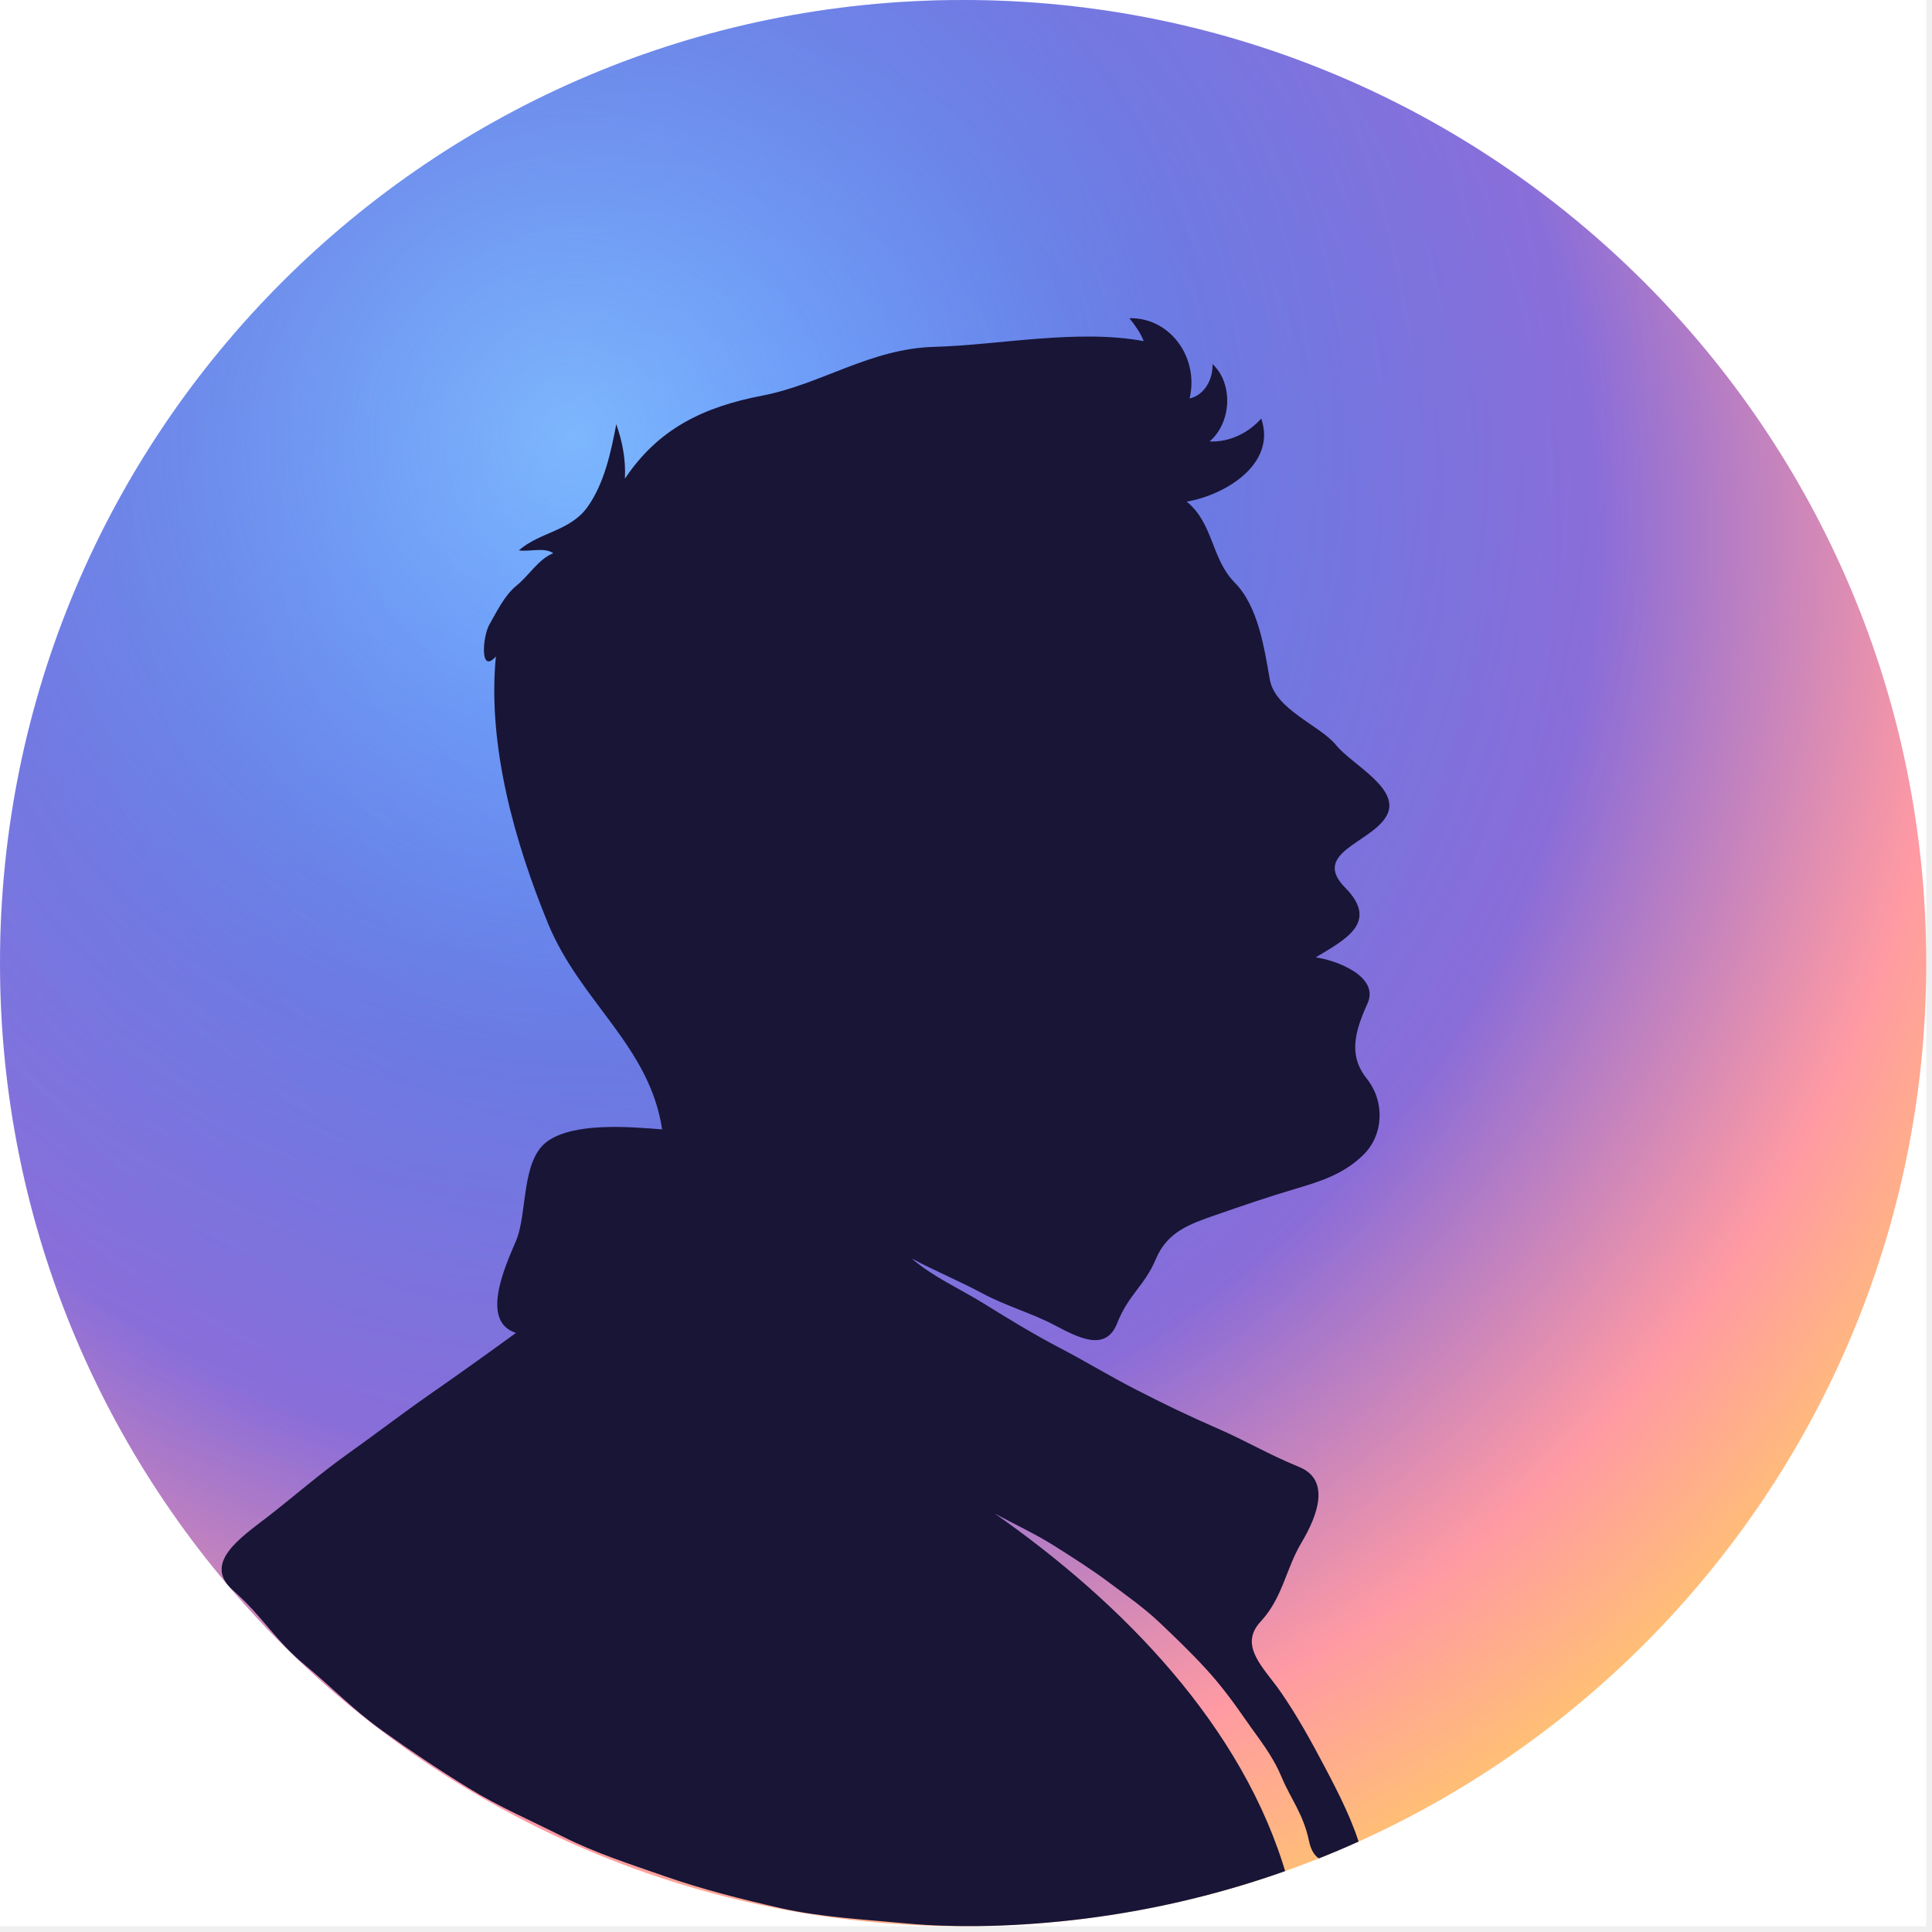
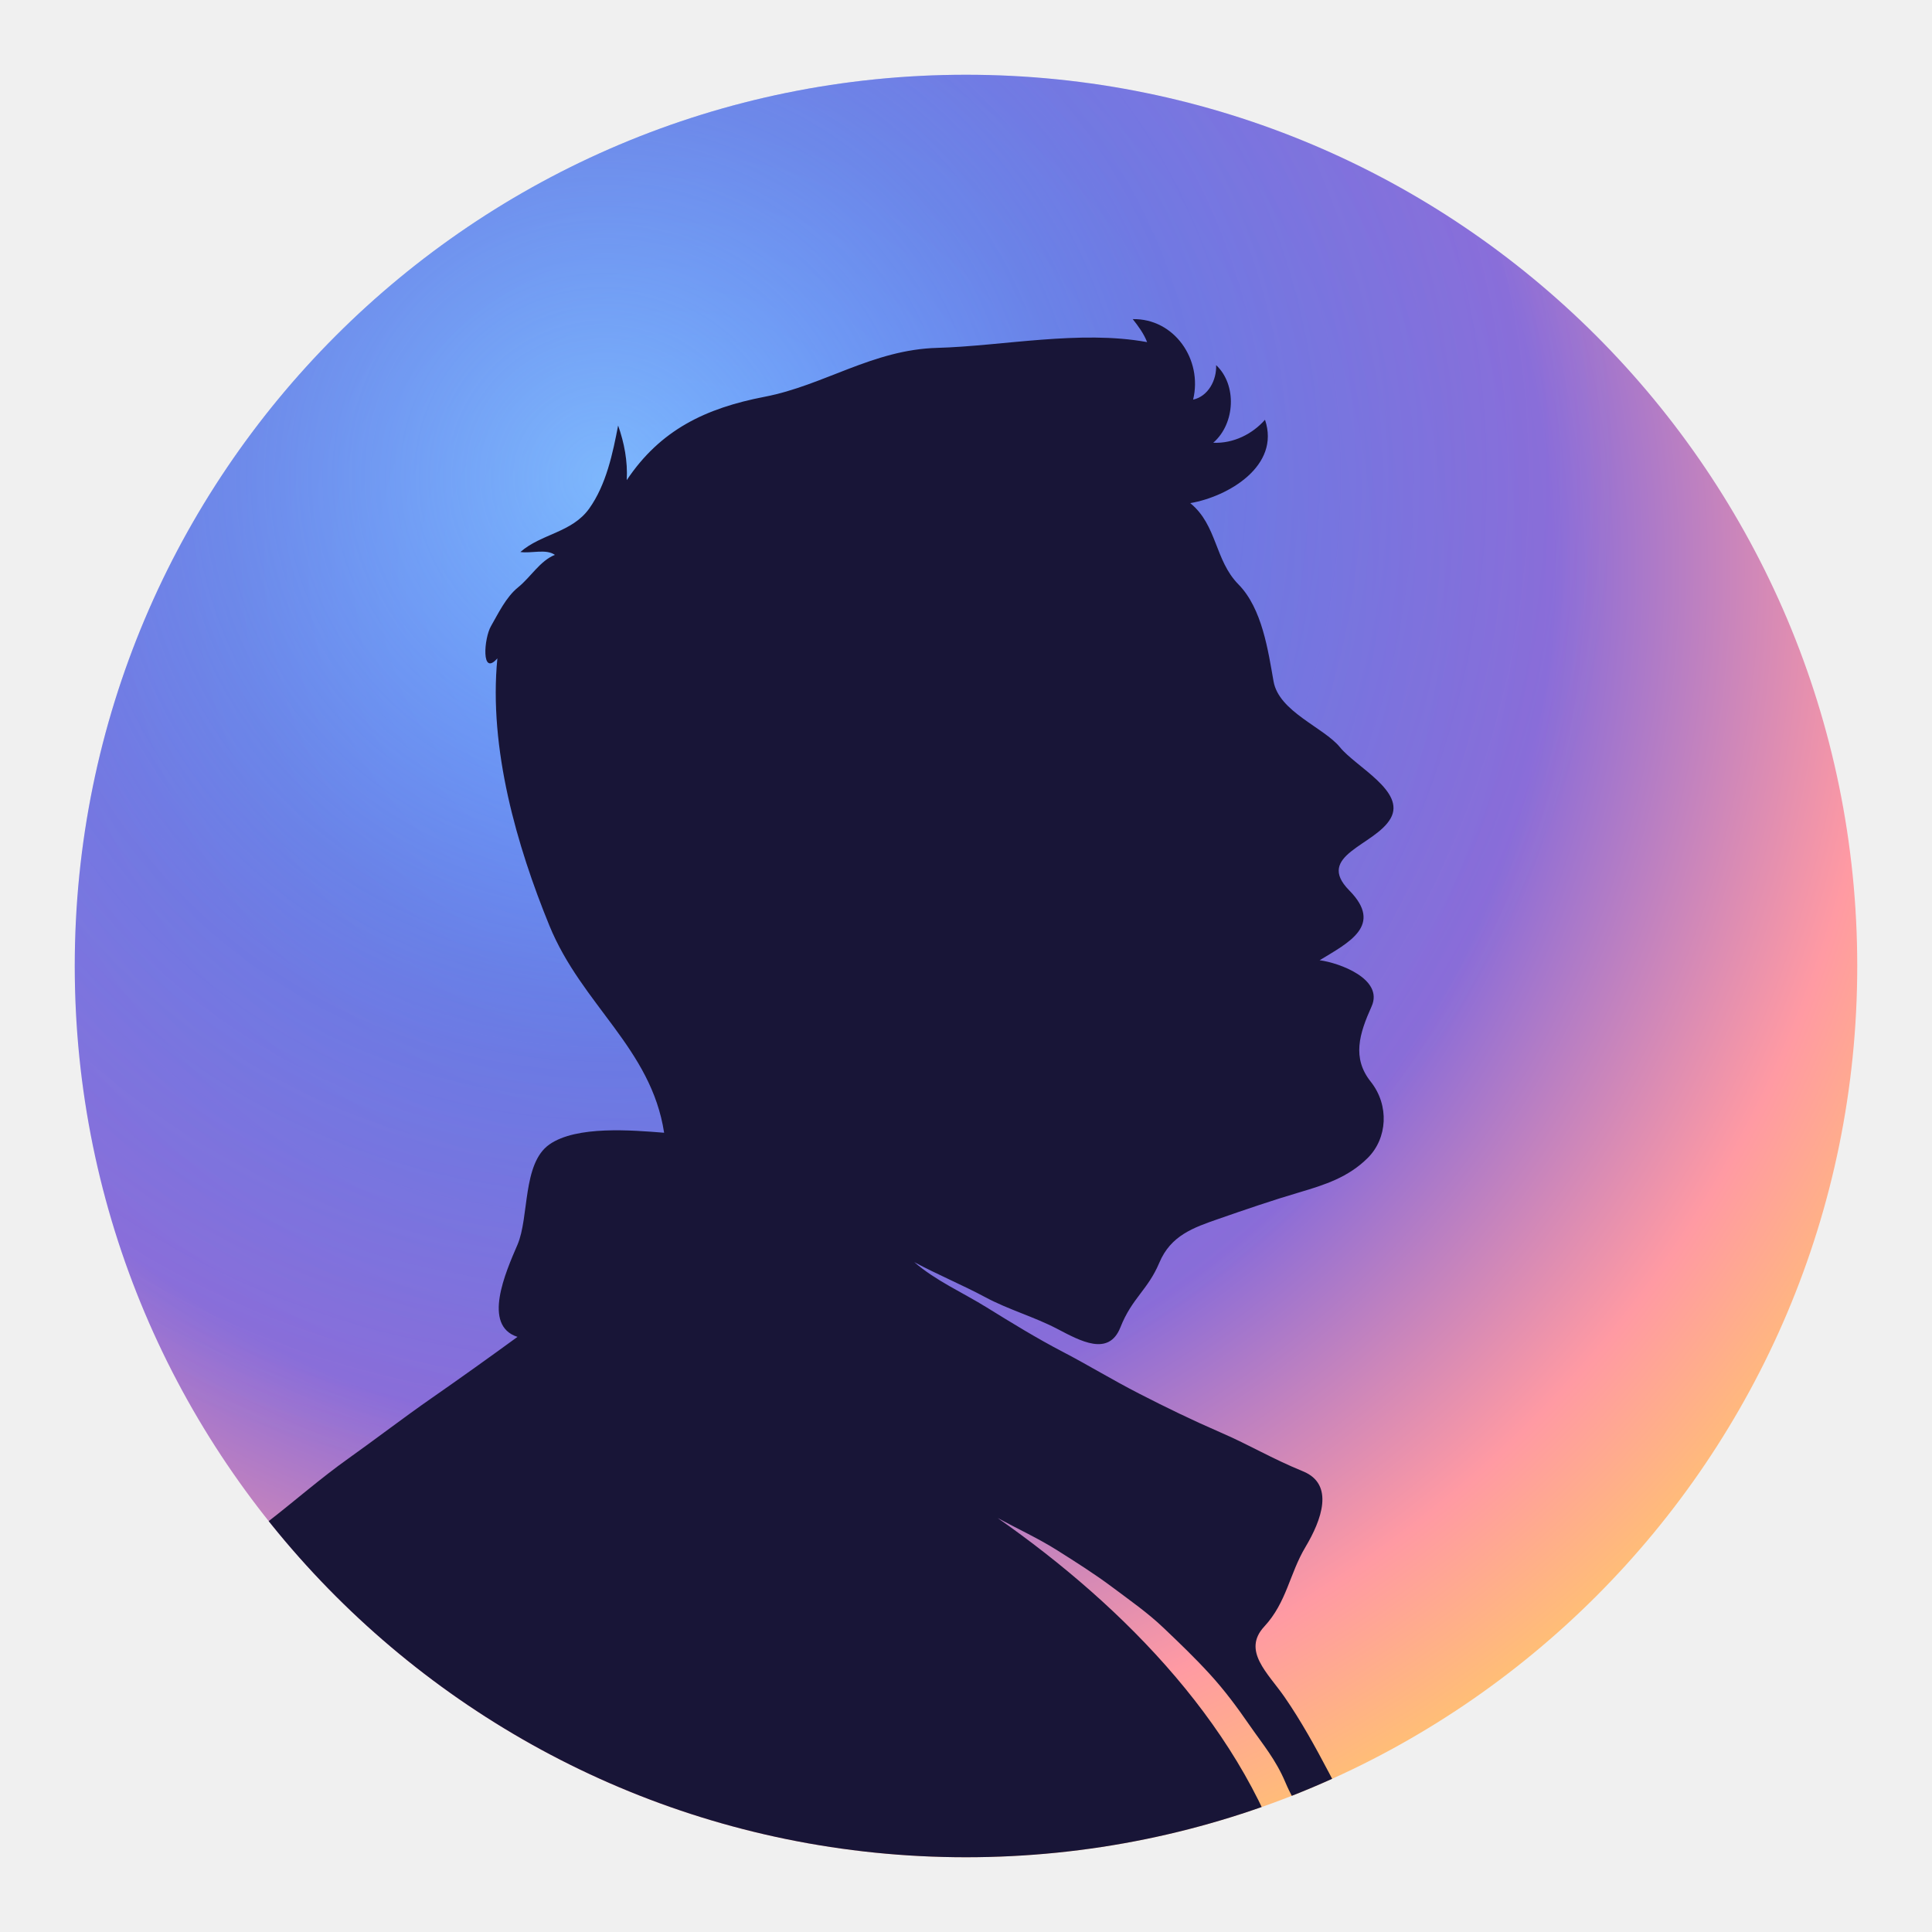
- <svg xmlns="http://www.w3.org/2000/svg" viewBox="0 0 674 674" role="img" aria-label="MikeEstMXM">
+ <svg xmlns="http://www.w3.org/2000/svg" viewBox="0 0 672 672" role="img" aria-label="MikeEstMXM">
  <defs>
    <radialGradient id="bg" cx="34%" cy="28%" r="88%">
      <stop offset="0%" stop-color="#5486ff" />
      <stop offset="28%" stop-color="#6672df" />
      <stop offset="55%" stop-color="#8a6cd8" />
      <stop offset="76%" stop-color="#ff9aa3" />
      <stop offset="90%" stop-color="#ffc86a" />
      <stop offset="100%" stop-color="#ffe587" />
    </radialGradient>
    <radialGradient id="blueGlow" cx="30%" cy="23%" r="56%">
      <stop offset="0%" stop-color="#92d5ff" stop-opacity="0.64" />
      <stop offset="58%" stop-color="#6fa8ff" stop-opacity="0.16" />
      <stop offset="100%" stop-color="#6fa8ff" stop-opacity="0" />
    </radialGradient>
    <linearGradient id="sil" x1="18%" y1="10%" x2="82%" y2="90%">
      <stop offset="0%" stop-color="#101645" />
      <stop offset="48%" stop-color="#141852" />
      <stop offset="100%" stop-color="#26195f" />
    </linearGradient>
    <clipPath id="c">
-       <circle cx="336" cy="336" r="336" />
+       <circle cx="336" cy="336" r="310" />
    </clipPath>
  </defs>
-   <rect width="672" height="672" fill="#fff" />
  <g clip-path="url(#c)">
-     <circle cx="336" cy="336" r="336" fill="url(#bg)" />
-     <circle cx="336" cy="336" r="336" fill="url(#blueGlow)" />
+     <circle cx="336" cy="336" r="310" fill="url(#bg)" />
+     <circle cx="336" cy="336" r="310" fill="url(#blueGlow)" />
    <path fill="#181537" fill-opacity="1.00" d=" M 415.00 139.00  C 418.37 124.98 408.39 110.73 394.00 111.00 C 395.97 113.49 397.83 116.02 399.00 119.00 C 375.70 114.71 348.46 120.39 326.00 121.00 C 303.54 121.61 286.59 134.04 266.00 138.00 C 245.41 141.97 229.69 149.51 218.00 167.00 C 218.36 160.33 217.12 154.02 215.00 148.00 C 213.16 157.54 210.90 168.56 204.92 176.92 C 198.93 185.28 188.28 185.63 181.00 192.00 C 184.84 192.57 189.91 190.81 193.00 193.00 C 187.84 195.05 184.52 200.82 180.25 204.25 C 175.97 207.68 173.21 213.59 170.78 217.78 C 168.34 221.97 167.30 235.50 173.00 229.00 C 169.93 260.27 179.79 294.31 191.08 321.92 C 202.36 349.53 226.52 364.67 231.00 394.00 C 219.88 393.12 200.52 391.45 191.08 398.08 C 181.64 404.71 184.13 423.35 179.98 432.98 C 175.82 442.60 167.69 461.06 180.00 465.00 C 170.44 471.97 160.05 479.40 150.23 486.23 C 140.41 493.06 130.91 500.37 121.25 507.25 C 111.58 514.12 102.56 522.04 93.25 529.25 C 83.93 536.45 70.61 545.33 81.25 554.75 C 91.88 564.18 96.07 572.35 106.25 580.75 C 116.43 589.16 122.99 596.32 133.30 603.70 C 143.62 611.07 152.46 617.01 163.31 623.70 C 174.15 630.38 184.75 634.88 196.31 640.70 C 207.86 646.51 219.59 650.24 232.32 654.68 C 245.06 659.12 258.54 662.53 272.33 665.67 C 286.12 668.81 302.11 669.69 316.93 671.07 C 331.75 672.46 350.05 672.01 365.00 671.00 C 379.95 669.99 395.21 668.33 409.33 665.33 C 423.45 662.33 435.43 659.16 449.00 655.00 C 433.92 602.14 391.09 558.83 347.00 528.00 C 353.80 531.70 361.26 535.14 367.75 539.25 C 374.24 543.35 380.81 547.50 386.92 552.08 C 393.02 556.66 399.19 560.94 404.75 566.25 C 410.32 571.56 415.50 576.51 420.75 582.25 C 426.00 587.99 430.22 593.70 434.75 600.25 C 439.28 606.79 443.75 612.03 447.08 619.92 C 450.41 627.82 454.67 632.76 456.68 642.32 C 458.68 651.88 466.40 650.49 475.00 646.00 C 472.35 636.04 467.09 625.79 462.30 616.70 C 457.51 607.60 452.51 598.52 446.77 590.23 C 441.03 581.94 431.92 574.19 439.75 565.75 C 447.58 557.30 448.51 547.38 454.08 538.08 C 459.64 528.77 464.29 516.30 453.23 511.77 C 442.17 507.24 434.84 502.71 424.69 498.31 C 414.55 493.90 405.69 489.60 396.25 484.75 C 386.80 479.91 378.91 475.03 369.75 470.25 C 360.59 465.48 351.87 460.12 343.23 454.77 C 334.59 449.42 325.56 445.52 318.00 439.00 C 325.95 443.29 334.72 446.91 342.77 451.23 C 350.82 455.55 359.73 458.02 367.77 462.23 C 375.81 466.43 385.65 471.92 389.70 461.70 C 393.74 451.47 399.23 448.73 403.23 439.23 C 407.23 429.73 415.00 427.03 423.93 423.93 C 432.85 420.82 442.80 417.42 451.78 414.78 C 460.75 412.13 468.94 409.54 475.75 402.75 C 482.57 395.96 483.32 384.47 476.77 376.23 C 470.22 367.99 472.77 359.64 477.07 350.07 C 481.38 340.51 465.80 334.88 459.00 334.00 C 468.99 327.91 481.35 321.91 469.30 309.70 C 457.26 297.49 478.32 294.09 483.68 284.68 C 489.04 275.26 471.68 266.81 466.08 259.92 C 460.49 253.03 444.86 247.59 442.98 237.02 C 441.10 226.46 439.05 211.66 430.75 203.25 C 422.46 194.83 423.41 182.68 414.00 175.00 C 427.15 172.76 445.45 162.06 440.00 146.00 C 435.64 150.96 429.02 154.32 422.00 154.00 C 429.66 147.37 430.31 133.83 423.00 127.00 C 423.22 132.24 420.21 137.88 415.00 139.00 Z" />
  </g>
</svg>
